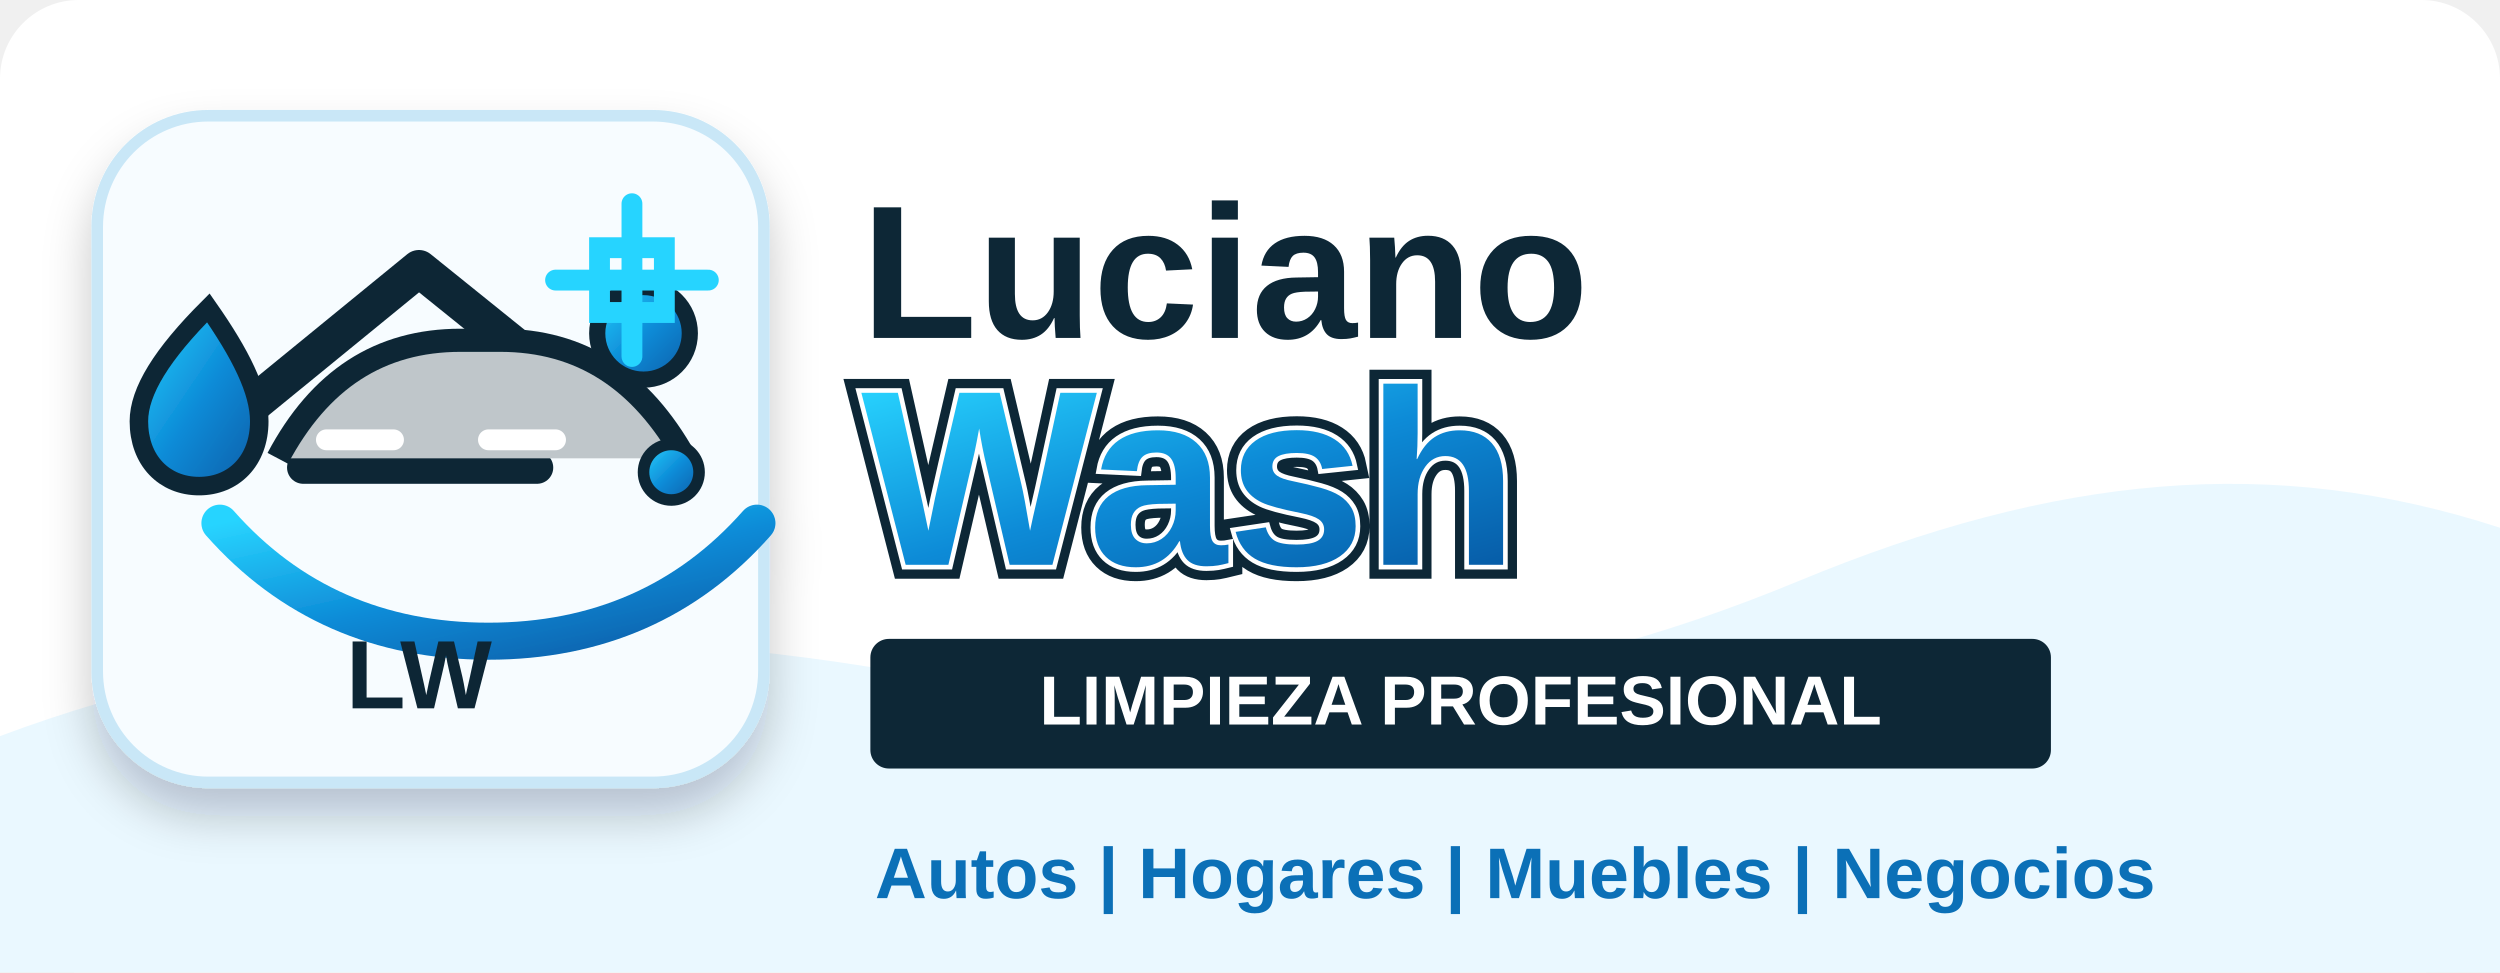
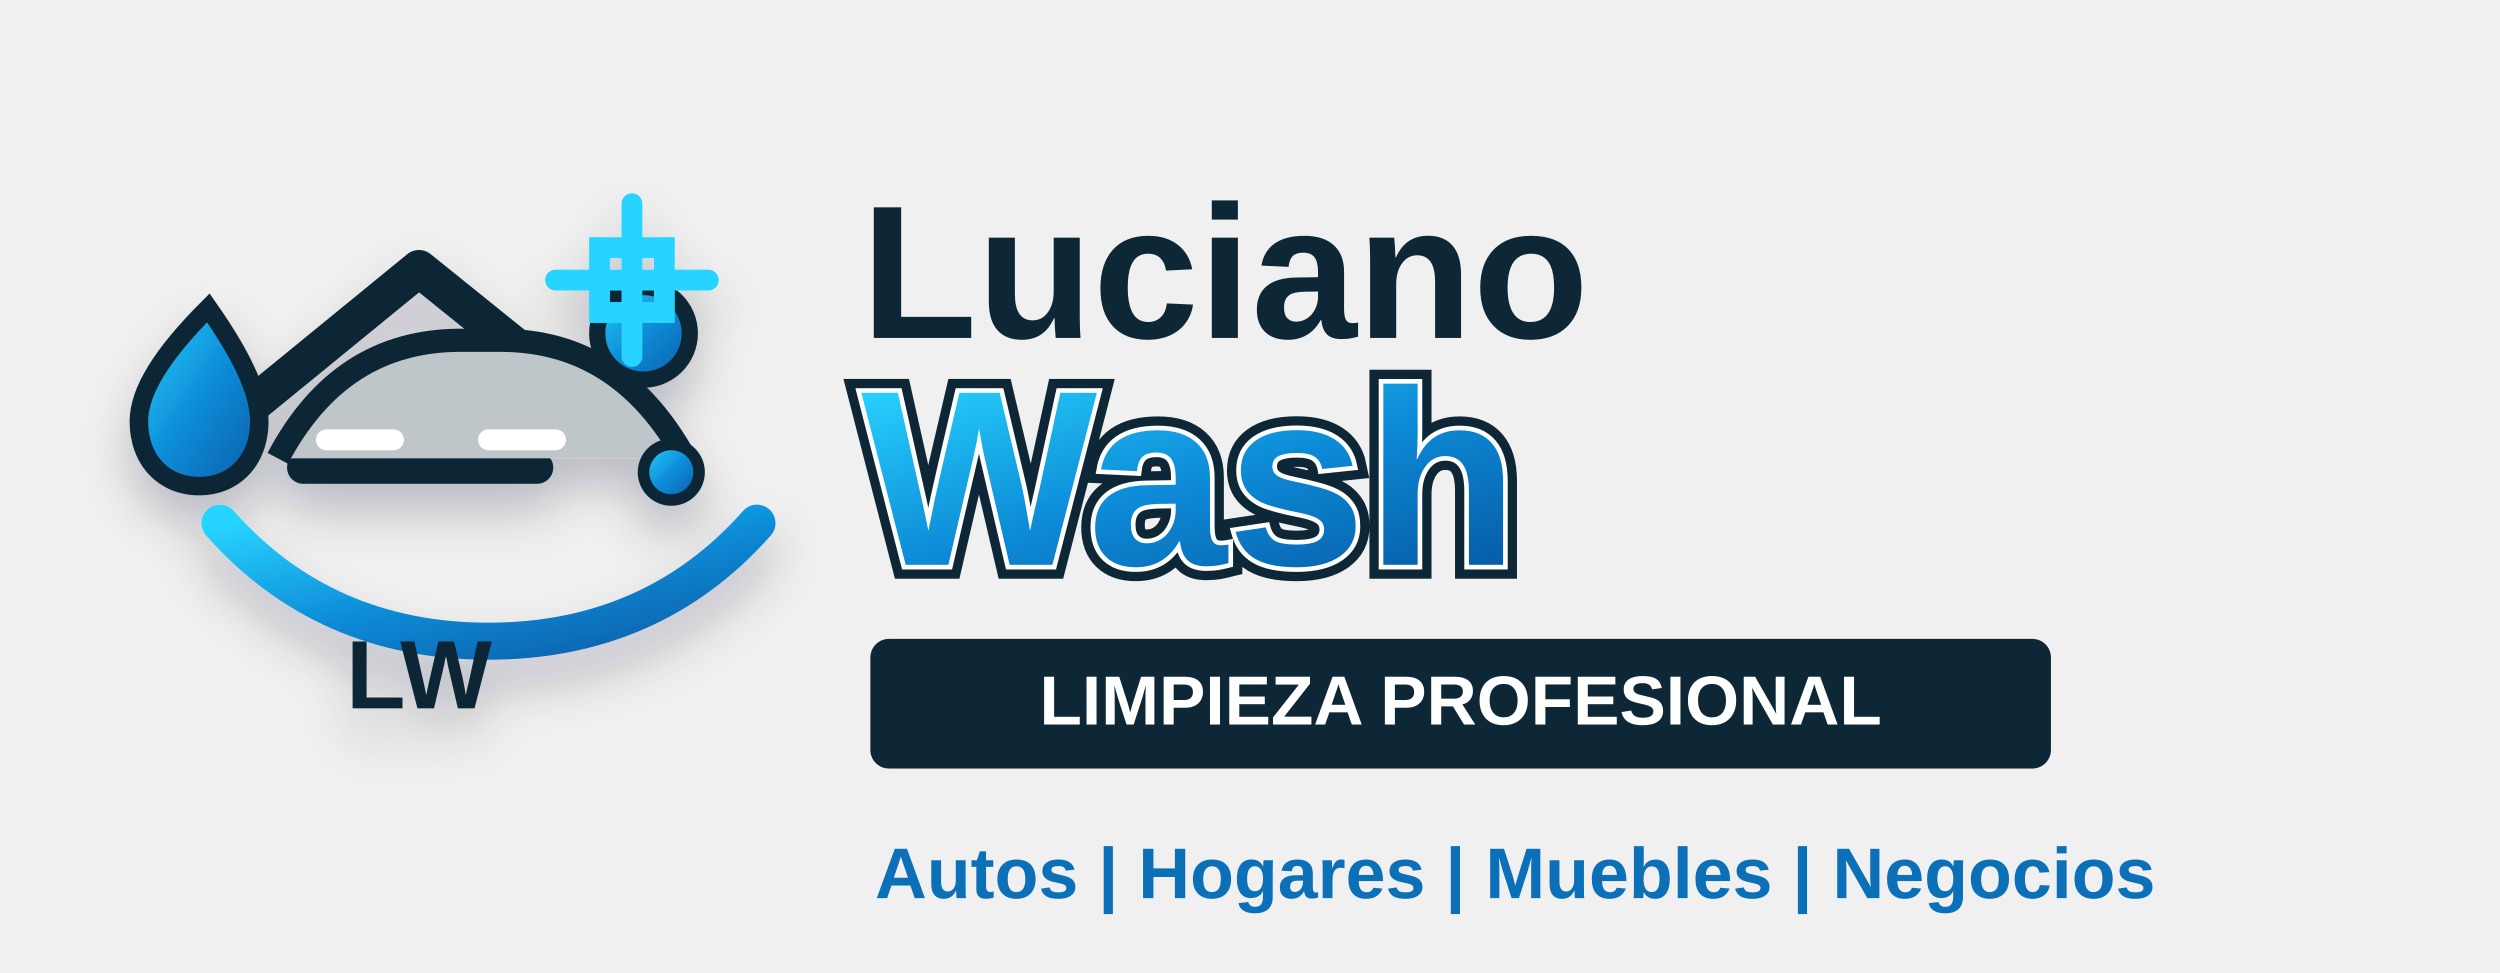
<svg xmlns="http://www.w3.org/2000/svg" viewBox="0 0 1080 420" role="img" aria-label="Luciano Wash Limpieza Profesional">
  <defs>
    <linearGradient id="water" x1="0" y1="0" x2="1" y2="1">
      <stop offset="0" stop-color="#28d4ff" />
      <stop offset=".52" stop-color="#0d8bd7" />
      <stop offset="1" stop-color="#075ca7" />
    </linearGradient>
    <linearGradient id="shine" x1="0" y1="0" x2="0" y2="1">
      <stop offset="0" stop-color="#ffffff" />
      <stop offset="1" stop-color="#dfe8ec" />
    </linearGradient>
    <filter id="lift" x="-18%" y="-22%" width="136%" height="144%">
      <feDropShadow dx="0" dy="12" stdDeviation="10" flood-color="#081723" flood-opacity=".22" />
    </filter>
  </defs>
-   <rect width="1080" height="420" rx="34" fill="#ffffff" />
-   <path d="M0 318c112-42 237-52 375-30 170 27 286 11 402-37 111-46 205-55 303-23v192H0z" fill="#eaf8ff" />
  <g transform="translate(42 50)" filter="url(#lift)">
-     <rect x="0" y="0" width="288" height="288" rx="48" fill="#f7fcff" stroke="#c9e7f7" stroke-width="5" />
    <path d="M68 124 139 66l72 58" fill="none" stroke="#0d2736" stroke-width="16" stroke-linecap="round" stroke-linejoin="round" />
    <path d="M89 152h101" fill="none" stroke="#0d2736" stroke-width="14" stroke-linecap="round" />
    <path d="M78 148c18-34 44-51 79-51h17c35 0 61 17 80 51" fill="#bfc6ca" stroke="#0d2736" stroke-width="10" stroke-linejoin="round" />
    <path d="M99 140h29M169 140h29" stroke="#ffffff" stroke-width="9" stroke-linecap="round" />
    <path d="M53 176c30 34 69 51 116 51s86-17 116-51" fill="none" stroke="url(#water)" stroke-width="16" stroke-linecap="round" />
    <path d="M48 83c14 20 22 36 22 49 0 17-11 28-26 28s-26-11-26-28c0-13 10-29 30-49z" fill="url(#water)" stroke="#0d2736" stroke-width="8" />
    <circle cx="236" cy="94" r="20" fill="url(#water)" stroke="#0d2736" stroke-width="7" />
    <circle cx="248" cy="154" r="12" fill="url(#water)" stroke="#0d2736" stroke-width="5" />
    <path d="M217 57h28v28h-28zM231 38v66M198 71h66" fill="none" stroke="#28d4ff" stroke-width="9" stroke-linecap="round" />
    <text x="139" y="256" text-anchor="middle" font-family="Arial, Helvetica, sans-serif" font-size="42" font-weight="900" fill="#0d2736">LW</text>
  </g>
  <g transform="translate(372 70)">
    <text x="0" y="76" font-family="Arial, Helvetica, sans-serif" font-size="82" font-weight="900" fill="#0d2736">Luciano</text>
    <text x="0" y="174" font-family="Arial, Helvetica, sans-serif" font-size="108" font-weight="900" fill="url(#shine)" stroke="#0d2736" stroke-width="12" paint-order="stroke">Wash</text>
    <text x="0" y="174" font-family="Arial, Helvetica, sans-serif" font-size="108" font-weight="900" fill="url(#water)" stroke="#ffffff" stroke-width="4" paint-order="stroke">Wash</text>
    <rect x="4" y="206" width="510" height="56" rx="8" fill="#0d2736" />
    <text x="259" y="243" text-anchor="middle" font-family="Arial, Helvetica, sans-serif" font-size="30" font-weight="900" fill="#ffffff">LIMPIEZA PROFESIONAL</text>
    <text x="6" y="318" font-family="Arial, Helvetica, sans-serif" font-size="31" font-weight="800" fill="#0b70b7">Autos | Hogares | Muebles | Negocios</text>
  </g>
</svg>
